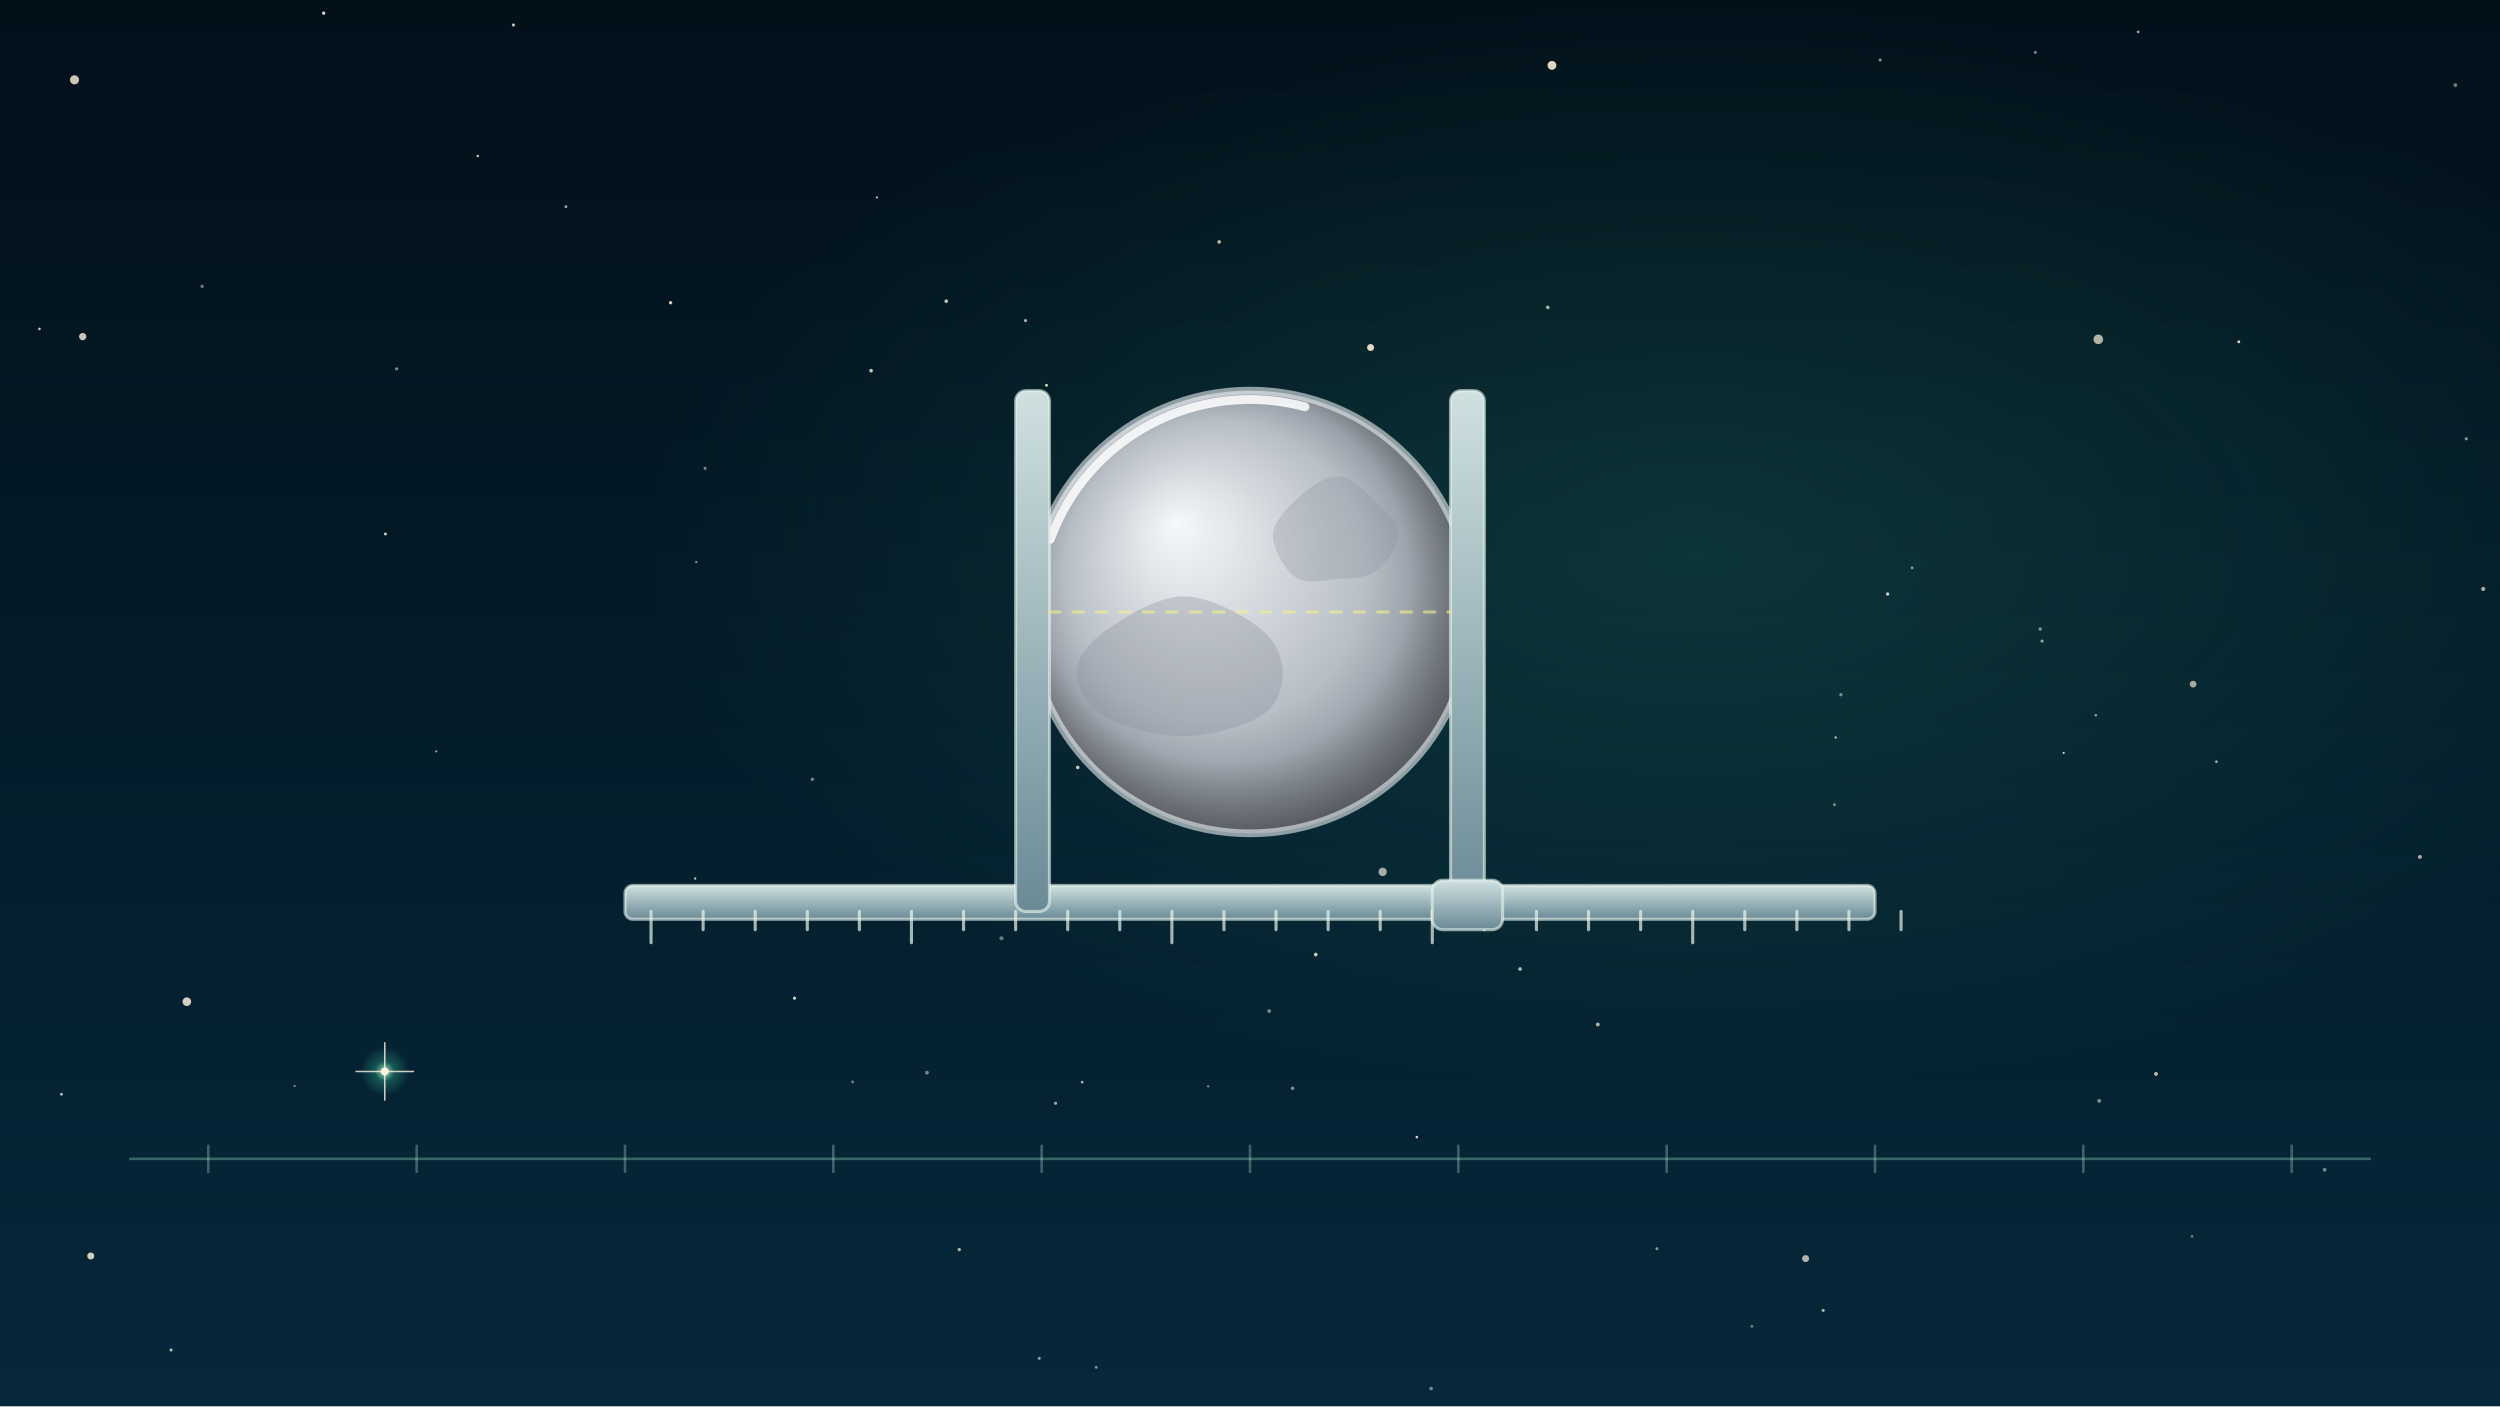
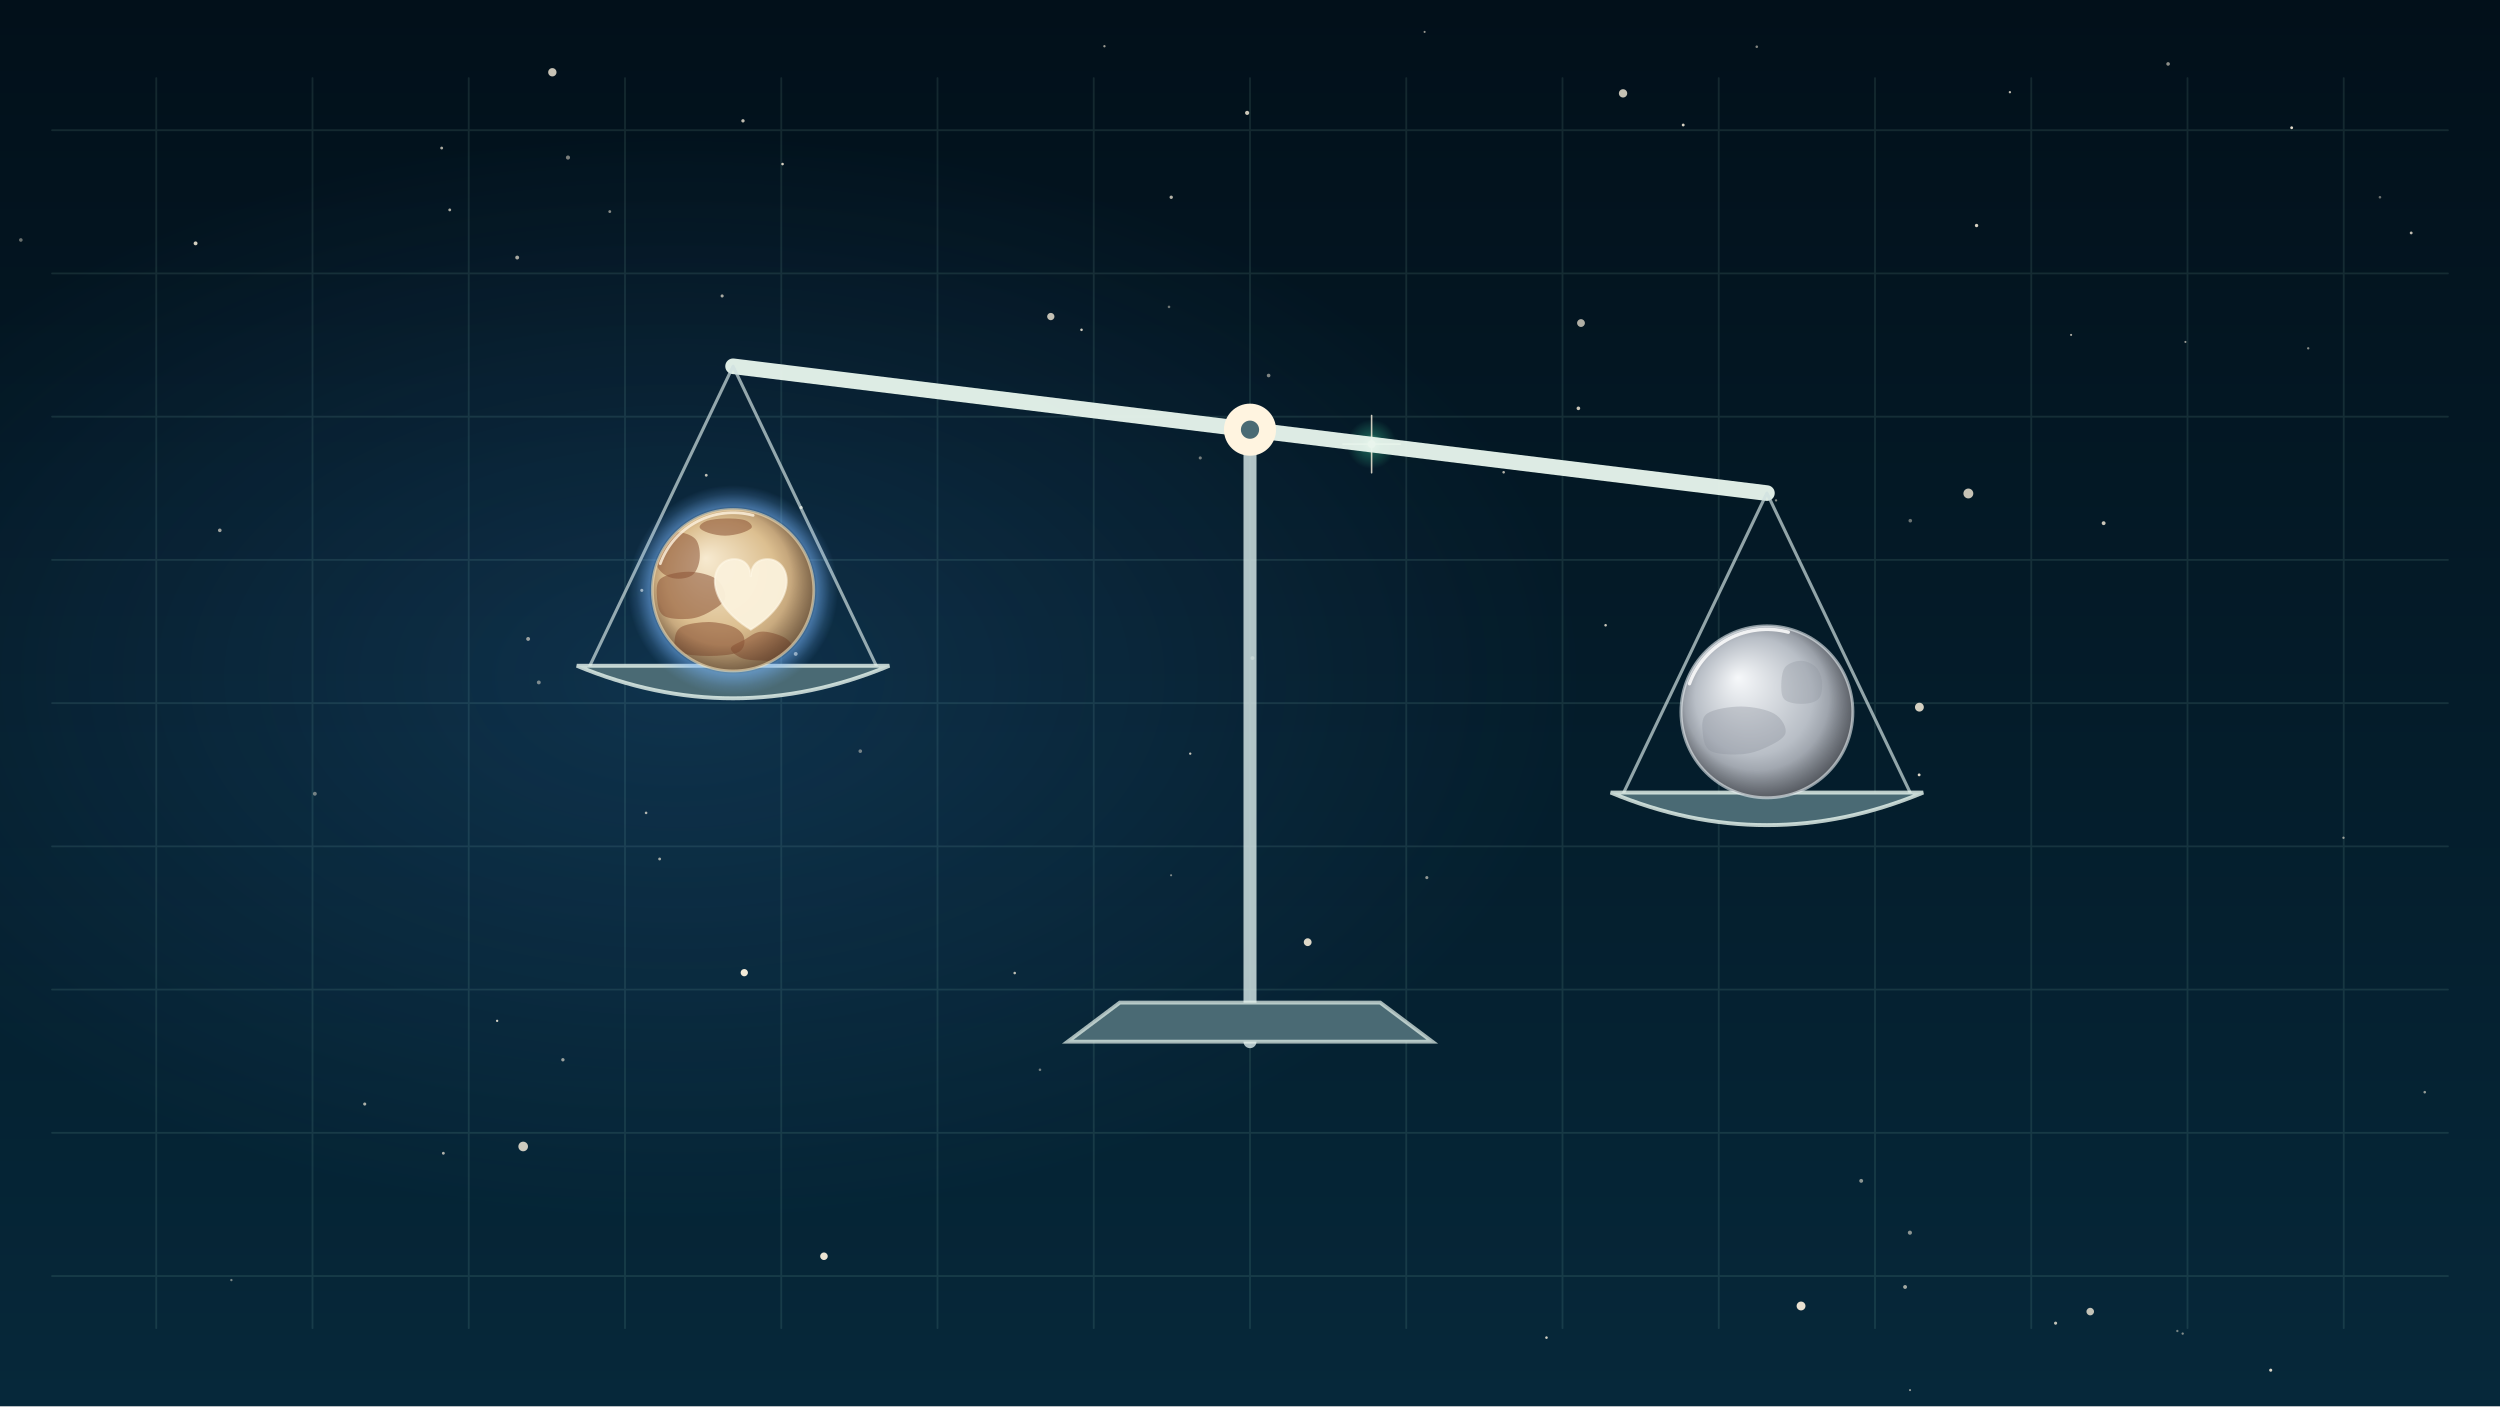
<svg xmlns="http://www.w3.org/2000/svg" viewBox="0 0 1920 1080" width="1920" height="1080">
  <defs>
-     <linearGradient id="u071l1" x1="0" y1="0" x2="0" y2="1">
+     <linearGradient id="u072l1" x1="0" y1="0" x2="0" y2="1">
      <stop offset="0" stop-color="#02101a" stop-opacity="1" />
      <stop offset="1" stop-color="#06283a" stop-opacity="1" />
    </linearGradient>
-     <radialGradient id="u071r2" cx="0.5" cy="0.5" r="0.5">
-       <stop offset="0" stop-color="#46f0b0" stop-opacity="0.13" />
-       <stop offset="0.55" stop-color="#46f0b0" stop-opacity="0.059" />
-       <stop offset="1" stop-color="#46f0b0" stop-opacity="0" />
+     <radialGradient id="u072r2" cx="0.5" cy="0.5" r="0.5">
+       <stop offset="0" stop-color="#4aa8ff" stop-opacity="0.16" />
+       <stop offset="0.55" stop-color="#4aa8ff" stop-opacity="0.072" />
+       <stop offset="1" stop-color="#4aa8ff" stop-opacity="0" />
    </radialGradient>
-     <radialGradient id="u071r3" cx="0.5" cy="0.5" r="0.5">
+     <radialGradient id="u072r3" cx="0.5" cy="0.5" r="0.5">
      <stop offset="0" stop-color="#fff4e0" stop-opacity="0.9" />
      <stop offset="0.4" stop-color="#46f0b0" stop-opacity="0.25" />
      <stop offset="1" stop-color="#46f0b0" stop-opacity="0" />
    </radialGradient>
-     <radialGradient id="u071r4" cx="0.5" cy="0.5" r="0.62" fx="0.33" fy="0.3">
+     <radialGradient id="u072r4" cx="0.5" cy="0.5" r="0.5">
+       <stop offset="0.72" stop-color="#7ab8ff" stop-opacity="0" />
+       <stop offset="0.8" stop-color="#7ab8ff" stop-opacity="0.5" />
+       <stop offset="0.92" stop-color="#7ab8ff" stop-opacity="0.15" />
+       <stop offset="1" stop-color="#7ab8ff" stop-opacity="0" />
+     </radialGradient>
+     <radialGradient id="u072r5" cx="0.5" cy="0.5" r="0.62" fx="0.33" fy="0.3">
+       <stop offset="0" stop-color="#f7ead0" stop-opacity="1" />
+       <stop offset="0.55" stop-color="#dcbf90" stop-opacity="1" />
+       <stop offset="1" stop-color="#8d6a4a" stop-opacity="1" />
+     </radialGradient>
+     <clipPath id="u072c6">
+       <circle cx="563" cy="453.3" r="62" />
+     </clipPath>
+     <radialGradient id="u072r7" cx="0.5" cy="0.5" r="0.7" fx="0.35" fy="0.3">
+       <stop offset="0" stop-color="#000" stop-opacity="0" />
+       <stop offset="0.6" stop-color="#000" stop-opacity="0" />
+       <stop offset="1" stop-color="#000" stop-opacity="0.6" />
+     </radialGradient>
+     <radialGradient id="u072r8" cx="0.5" cy="0.5" r="0.62" fx="0.33" fy="0.3">
      <stop offset="0" stop-color="#f6f8fa" stop-opacity="1" />
      <stop offset="0.55" stop-color="#b8bec6" stop-opacity="1" />
      <stop offset="1" stop-color="#585e68" stop-opacity="1" />
    </radialGradient>
-     <clipPath id="u071c5">
-       <circle cx="960" cy="470" r="170" />
+     <clipPath id="u072c9">
+       <circle cx="1357" cy="546.7" r="66" />
    </clipPath>
-     <radialGradient id="u071r6" cx="0.5" cy="0.5" r="0.7" fx="0.35" fy="0.3">
+     <radialGradient id="u072r10" cx="0.5" cy="0.5" r="0.7" fx="0.35" fy="0.3">
      <stop offset="0" stop-color="#000" stop-opacity="0" />
      <stop offset="0.6" stop-color="#000" stop-opacity="0" />
      <stop offset="1" stop-color="#000" stop-opacity="0.6" />
    </radialGradient>
-     <linearGradient id="u071l7" x1="0" y1="0" x2="0" y2="1">
-       <stop offset="0" stop-color="#cfe0e0" stop-opacity="1" />
-       <stop offset="1" stop-color="#6a8a96" stop-opacity="1" />
-     </linearGradient>
  </defs>
-   <rect id="bg-night-sky" width="1920" height="1080" fill="url(#u071l1)" />
-   <g id="bg-axis-ticks">
-     <path d="M100 890 L1820 890" fill="none" stroke="#b5ffe0" stroke-width="2" stroke-opacity="0.3" stroke-linecap="round" stroke-linejoin="round" />
-     <path d="M160 880 L160 900 M320 880 L320 900 M480 880 L480 900 M640 880 L640 900 M800 880 L800 900 M960 880 L960 900 M1120 880 L1120 900 M1280 880 L1280 900 M1440 880 L1440 900 M1600 880 L1600 900 M1760 880 L1760 900 " fill="none" stroke="#b5ffe0" stroke-width="2" stroke-opacity="0.3" stroke-linecap="round" stroke-linejoin="round" />
-     <g id="mv-drift-nebula-u071">
-       <ellipse cx="1300" cy="420" rx="800" ry="420" fill="url(#u071r2)" />
+   <rect id="bg-night-sky" width="1920" height="1080" fill="url(#u072l1)" />
+   <g id="bg-blueprint-grid">
+     <path d="M120 60 L120 1020 M240 60 L240 1020 M360 60 L360 1020 M480 60 L480 1020 M600 60 L600 1020 M720 60 L720 1020 M840 60 L840 1020 M960 60 L960 1020 M1080 60 L1080 1020 M1200 60 L1200 1020 M1320 60 L1320 1020 M1440 60 L1440 1020 M1560 60 L1560 1020 M1680 60 L1680 1020 M1800 60 L1800 1020 M40 100 L1880 100 M40 210 L1880 210 M40 320 L1880 320 M40 430 L1880 430 M40 540 L1880 540 M40 650 L1880 650 M40 760 L1880 760 M40 870 L1880 870 M40 980 L1880 980 " fill="none" stroke="#b5ffe0" stroke-width="1.4" stroke-opacity="0.1" stroke-linecap="round" stroke-linejoin="round" />
+     <g id="mv-drift-nebula-u072">
+       <ellipse cx="520" cy="520" rx="700" ry="420" fill="url(#u072r2)" />
    </g>
  </g>
  <g id="bg-stars-small">
-     <circle cx="827.7" cy="589.4" r="1.4" fill="#fff4e0" opacity="0.76" />
-     <circle cx="1400.2" cy="1006.4" r="1.2" fill="#fff4e0" opacity="0.69" />
-     <circle cx="1785.3" cy="898.4" r="1.4" fill="#fff4e0" opacity="0.49" />
-     <circle cx="623.9" cy="598.5" r="1.3" fill="#fff4e0" opacity="0.47" />
-     <circle cx="515" cy="232.5" r="1.3" fill="#fff4e0" opacity="0.83" />
-     <circle cx="1430.2" cy="696.2" r="1.1" fill="#fff4e0" opacity="0.64" />
-     <circle cx="798.1" cy="1043.2" r="1.2" fill="#fff4e0" opacity="0.56" />
-     <circle cx="736.7" cy="959.7" r="1.3" fill="#fff4e0" opacity="0.68" />
-     <circle cx="711.9" cy="823.8" r="1.5" fill="#fff4e0" opacity="0.45" />
-     <circle cx="803.7" cy="295.9" r="1.1" fill="#fff4e0" opacity="0.88" />
-     <circle cx="131.4" cy="1036.8" r="1.2" fill="#fff4e0" opacity="0.73" />
-     <circle cx="1568.3" cy="492.4" r="1.2" fill="#fff4e0" opacity="0.61" />
-     <circle cx="335" cy="577.1" r="0.8" fill="#fff4e0" opacity="0.69" />
-     <circle cx="1444" cy="46.1" r="1.2" fill="#fff4e0" opacity="0.52" />
-     <circle cx="1609.6" cy="549.3" r="1.0" fill="#fff4e0" opacity="0.57" />
-     <circle cx="1894.1" cy="337" r="1.2" fill="#fff4e0" opacity="0.55" />
-     <circle cx="1655.8" cy="824.8" r="1.5" fill="#fff4e0" opacity="0.74" />
-     <circle cx="1468.5" cy="436.1" r="1.1" fill="#fff4e0" opacity="0.54" />
-     <circle cx="155.2" cy="219.9" r="1.3" fill="#fff4e0" opacity="0.44" />
-     <circle cx="927.9" cy="834.3" r="0.9" fill="#fff4e0" opacity="0.51" />
-     <circle cx="1702.2" cy="585" r="1.0" fill="#fff4e0" opacity="0.71" />
-     <circle cx="726.7" cy="231.3" r="1.4" fill="#fff4e0" opacity="0.78" />
-     <circle cx="541.5" cy="359.7" r="1.2" fill="#fff4e0" opacity="0.50" />
-     <circle cx="1858.5" cy="658.1" r="1.5" fill="#fff4e0" opacity="0.67" />
-     <circle cx="841.9" cy="1050.1" r="1.1" fill="#fff4e0" opacity="0.52" />
-     <circle cx="366.9" cy="119.8" r="0.9" fill="#fff4e0" opacity="0.87" />
-     <circle cx="1566.9" cy="483.1" r="1.3" fill="#fff4e0" opacity="0.51" />
-     <circle cx="1612.2" cy="845.5" r="1.5" fill="#fff4e0" opacity="0.49" />
-     <circle cx="533.9" cy="674.7" r="0.9" fill="#fff4e0" opacity="0.79" />
-     <circle cx="1227.1" cy="786.8" r="1.5" fill="#fff4e0" opacity="0.69" />
-     <circle cx="296" cy="410.1" r="1.1" fill="#fff4e0" opacity="0.85" />
-     <circle cx="1099.1" cy="1066.4" r="1.4" fill="#fff4e0" opacity="0.47" />
-     <circle cx="1167.4" cy="744.2" r="1.4" fill="#fff4e0" opacity="0.72" />
-     <circle cx="1409.8" cy="566.4" r="0.9" fill="#fff4e0" opacity="0.79" />
-     <circle cx="992.7" cy="835.8" r="1.4" fill="#fff4e0" opacity="0.49" />
-     <circle cx="1449.7" cy="456.2" r="1.3" fill="#fff4e0" opacity="0.80" />
-     <circle cx="654.8" cy="830.9" r="1.1" fill="#fff4e0" opacity="0.43" />
-     <circle cx="787.6" cy="246.2" r="1.2" fill="#fff4e0" opacity="0.69" />
-     <circle cx="974.7" cy="776.5" r="1.5" fill="#fff4e0" opacity="0.46" />
-     <circle cx="810.7" cy="847.3" r="1.2" fill="#fff4e0" opacity="0.65" />
-     <circle cx="936.3" cy="185.8" r="1.4" fill="#fff4e0" opacity="0.73" />
-     <circle cx="1642.1" cy="24.5" r="1.0" fill="#fff4e0" opacity="0.70" />
-     <circle cx="1413.8" cy="533.5" r="1.3" fill="#fff4e0" opacity="0.46" />
-     <circle cx="1120.5" cy="320.7" r="1.2" fill="#fff4e0" opacity="0.61" />
-     <circle cx="434.6" cy="158.7" r="1.1" fill="#fff4e0" opacity="0.65" />
-     <circle cx="1088.1" cy="873.3" r="1.0" fill="#fff4e0" opacity="0.89" />
-     <circle cx="248.6" cy="10.1" r="1.3" fill="#fff4e0" opacity="0.84" />
-     <circle cx="673.5" cy="151.6" r="0.9" fill="#fff4e0" opacity="0.69" />
-     <circle cx="1907.1" cy="452.3" r="1.6" fill="#fff4e0" opacity="0.66" />
-     <circle cx="47.2" cy="840.4" r="1.1" fill="#fff4e0" opacity="0.76" />
-     <circle cx="226.3" cy="834" r="0.9" fill="#fff4e0" opacity="0.48" />
-     <circle cx="1885.7" cy="65.4" r="1.5" fill="#fff4e0" opacity="0.43" />
-     <circle cx="610.2" cy="766.6" r="1.2" fill="#fff4e0" opacity="0.86" />
-     <circle cx="769.1" cy="720.6" r="1.6" fill="#fff4e0" opacity="0.41" />
-     <circle cx="304.6" cy="283.3" r="1.2" fill="#fff4e0" opacity="0.52" />
-     <circle cx="1719.4" cy="262.5" r="1.1" fill="#fff4e0" opacity="0.90" />
-     <circle cx="1408.9" cy="618" r="1.1" fill="#fff4e0" opacity="0.51" />
-     <circle cx="1188.7" cy="236.1" r="1.4" fill="#fff4e0" opacity="0.67" />
-     <circle cx="30.3" cy="252.6" r="1.0" fill="#fff4e0" opacity="0.81" />
-     <circle cx="1345.5" cy="1018.6" r="1.1" fill="#fff4e0" opacity="0.45" />
-     <circle cx="831.1" cy="831.1" r="1.0" fill="#fff4e0" opacity="0.74" />
-     <circle cx="910.5" cy="684.8" r="1.1" fill="#fff4e0" opacity="0.41" />
-     <circle cx="1683.5" cy="949.5" r="1.0" fill="#fff4e0" opacity="0.45" />
-     <circle cx="669" cy="284.7" r="1.4" fill="#fff4e0" opacity="0.79" />
-     <circle cx="1010.5" cy="733.1" r="1.4" fill="#fff4e0" opacity="0.82" />
-     <circle cx="1272.5" cy="959" r="1.1" fill="#fff4e0" opacity="0.58" />
-     <circle cx="394.3" cy="19.2" r="1.2" fill="#fff4e0" opacity="0.79" />
-     <circle cx="1563.2" cy="40.2" r="1.2" fill="#fff4e0" opacity="0.48" />
-     <circle cx="534.7" cy="431.7" r="0.9" fill="#fff4e0" opacity="0.52" />
-     <circle cx="1584.9" cy="578.2" r="0.8" fill="#fff4e0" opacity="0.89" />
+     <circle cx="830.6" cy="253.3" r="1.0" fill="#fff4e0" opacity="0.81" />
+     <circle cx="16" cy="184.3" r="1.4" fill="#fff4e0" opacity="0.41" />
+     <circle cx="611.1" cy="502.2" r="1.5" fill="#fff4e0" opacity="0.62" />
+     <circle cx="492.9" cy="453.4" r="1.2" fill="#fff4e0" opacity="0.66" />
+     <circle cx="1799.8" cy="643.4" r="0.9" fill="#fff4e0" opacity="0.58" />
+     <circle cx="436.2" cy="121" r="1.6" fill="#fff4e0" opacity="0.48" />
+     <circle cx="1743.9" cy="1052.3" r="1.2" fill="#fff4e0" opacity="0.85" />
+     <circle cx="1466.9" cy="1067.6" r="0.8" fill="#fff4e0" opacity="0.58" />
+     <circle cx="1095.8" cy="674" r="1.2" fill="#fff4e0" opacity="0.56" />
+     <circle cx="1463.1" cy="988.4" r="1.5" fill="#fff4e0" opacity="0.63" />
+     <circle cx="340.5" cy="885.7" r="1.1" fill="#fff4e0" opacity="0.69" />
+     <circle cx="798.7" cy="821.6" r="1.0" fill="#fff4e0" opacity="0.43" />
+     <circle cx="554.6" cy="227.3" r="1.2" fill="#fff4e0" opacity="0.66" />
+     <circle cx="1676.3" cy="1024.2" r="0.9" fill="#fff4e0" opacity="0.50" />
+     <circle cx="1678.4" cy="262.6" r="0.8" fill="#fff4e0" opacity="0.60" />
+     <circle cx="974.3" cy="288.4" r="1.4" fill="#fff4e0" opacity="0.50" />
+     <circle cx="1772.7" cy="267.5" r="0.9" fill="#fff4e0" opacity="0.53" />
+     <circle cx="1672.2" cy="1022.2" r="0.9" fill="#fff4e0" opacity="0.45" />
+     <circle cx="570.6" cy="92.8" r="1.3" fill="#fff4e0" opacity="0.75" />
+     <circle cx="1518" cy="173.2" r="1.3" fill="#fff4e0" opacity="0.84" />
+     <circle cx="1187.7" cy="1027.3" r="1.0" fill="#fff4e0" opacity="0.82" />
+     <circle cx="899.5" cy="151.5" r="1.3" fill="#fff4e0" opacity="0.71" />
+     <circle cx="1364" cy="384.3" r="0.9" fill="#fff4e0" opacity="0.52" />
+     <circle cx="899.4" cy="672.2" r="0.8" fill="#fff4e0" opacity="0.49" />
+     <circle cx="601" cy="126" r="1.0" fill="#fff4e0" opacity="0.84" />
+     <circle cx="615.2" cy="389.8" r="1.2" fill="#fff4e0" opacity="0.88" />
+     <circle cx="432.3" cy="813.9" r="1.3" fill="#fff4e0" opacity="0.60" />
+     <circle cx="506.6" cy="659.7" r="1.1" fill="#fff4e0" opacity="0.64" />
+     <circle cx="1429.4" cy="906.9" r="1.5" fill="#fff4e0" opacity="0.54" />
+     <circle cx="1233.1" cy="480.2" r="1.0" fill="#fff4e0" opacity="0.78" />
+     <circle cx="1154.8" cy="362.7" r="1.0" fill="#fff4e0" opacity="0.70" />
+     <circle cx="779.3" cy="747.3" r="1.0" fill="#fff4e0" opacity="0.74" />
+     <circle cx="381.8" cy="784" r="0.9" fill="#fff4e0" opacity="0.83" />
+     <circle cx="914.1" cy="578.8" r="0.9" fill="#fff4e0" opacity="0.77" />
+     <circle cx="961.9" cy="505.4" r="1.5" fill="#fff4e0" opacity="0.53" />
+     <circle cx="413.8" cy="524.1" r="1.5" fill="#fff4e0" opacity="0.47" />
+     <circle cx="339.2" cy="113.7" r="1.1" fill="#fff4e0" opacity="0.67" />
+     <circle cx="1851.8" cy="178.9" r="1.1" fill="#fff4e0" opacity="0.75" />
+     <circle cx="1094.1" cy="24.5" r="0.8" fill="#fff4e0" opacity="0.59" />
+     <circle cx="1760" cy="98.1" r="1.1" fill="#fff4e0" opacity="0.89" />
+     <circle cx="1615.6" cy="401.8" r="1.5" fill="#fff4e0" opacity="0.79" />
+     <circle cx="405.6" cy="490.7" r="1.5" fill="#fff4e0" opacity="0.59" />
+     <circle cx="1212.2" cy="313.6" r="1.4" fill="#fff4e0" opacity="0.79" />
+     <circle cx="1827.8" cy="151.5" r="1.0" fill="#fff4e0" opacity="0.42" />
+     <circle cx="1467.1" cy="399.9" r="1.4" fill="#fff4e0" opacity="0.41" />
+     <circle cx="150.2" cy="186.9" r="1.5" fill="#fff4e0" opacity="0.83" />
+     <circle cx="957.8" cy="86.7" r="1.6" fill="#fff4e0" opacity="0.80" />
+     <circle cx="1292.7" cy="96" r="1.1" fill="#fff4e0" opacity="0.84" />
+     <circle cx="1578.7" cy="1016.2" r="1.2" fill="#fff4e0" opacity="0.76" />
+     <circle cx="921.8" cy="351.7" r="1.2" fill="#fff4e0" opacity="0.45" />
+     <circle cx="1473.9" cy="595.1" r="1.1" fill="#fff4e0" opacity="0.87" />
+     <circle cx="1466.8" cy="946.7" r="1.6" fill="#fff4e0" opacity="0.54" />
+     <circle cx="848.2" cy="35.5" r="0.9" fill="#fff4e0" opacity="0.61" />
+     <circle cx="1349.2" cy="35.9" r="1.0" fill="#fff4e0" opacity="0.50" />
+     <circle cx="345.4" cy="161.2" r="1.1" fill="#fff4e0" opacity="0.67" />
+     <circle cx="660.7" cy="576.9" r="1.4" fill="#fff4e0" opacity="0.43" />
+     <circle cx="241.8" cy="609.6" r="1.5" fill="#fff4e0" opacity="0.43" />
+     <circle cx="468.3" cy="162.5" r="1.1" fill="#fff4e0" opacity="0.52" />
+     <circle cx="897.8" cy="235.7" r="1.0" fill="#fff4e0" opacity="0.42" />
+     <circle cx="1665.1" cy="49.1" r="1.4" fill="#fff4e0" opacity="0.55" />
+     <circle cx="1590.6" cy="257.2" r="0.8" fill="#fff4e0" opacity="0.70" />
+     <circle cx="1543.6" cy="70.8" r="0.9" fill="#fff4e0" opacity="0.75" />
+     <circle cx="280.1" cy="847.9" r="1.2" fill="#fff4e0" opacity="0.67" />
+     <circle cx="569.6" cy="531.2" r="1.2" fill="#fff4e0" opacity="0.77" />
+     <circle cx="397.2" cy="197.8" r="1.5" fill="#fff4e0" opacity="0.65" />
+     <circle cx="1862.2" cy="838.8" r="1.0" fill="#fff4e0" opacity="0.58" />
+     <circle cx="542.4" cy="365" r="1.1" fill="#fff4e0" opacity="0.75" />
+     <circle cx="168.8" cy="407.3" r="1.4" fill="#fff4e0" opacity="0.62" />
+     <circle cx="177.7" cy="983.1" r="0.9" fill="#fff4e0" opacity="0.46" />
+     <circle cx="496.2" cy="624.3" r="1.0" fill="#fff4e0" opacity="0.69" />
  </g>
  <g id="mv-glint-s1">
-     <circle cx="999.2" cy="523" r="2.9" fill="#fff4e0" opacity="0.65" />
-     <circle cx="878" cy="432.4" r="3.1" fill="#fff4e0" opacity="0.76" />
-     <circle cx="69.7" cy="964.6" r="2.7" fill="#fff4e0" opacity="0.82" />
-     <circle cx="143.5" cy="769.3" r="3.3" fill="#fff4e0" opacity="0.83" />
+     <circle cx="1004.3" cy="723.6" r="3.0" fill="#fff4e0" opacity="0.86" />
+     <circle cx="1383.2" cy="1003" r="3.4" fill="#fff4e0" opacity="0.91" />
+     <circle cx="807" cy="243.1" r="2.8" fill="#fff4e0" opacity="0.76" />
+     <circle cx="424.2" cy="55.5" r="3.2" fill="#fff4e0" opacity="0.78" />
  </g>
  <g id="mv-glint-s2">
-     <circle cx="1061.9" cy="669.6" r="3.2" fill="#fff4e0" opacity="0.65" />
-     <circle cx="1611.5" cy="260.6" r="3.7" fill="#fff4e0" opacity="0.69" />
-     <circle cx="1386.7" cy="966.6" r="2.7" fill="#fff4e0" opacity="0.68" />
-     <circle cx="63.5" cy="258.5" r="2.8" fill="#fff4e0" opacity="0.79" />
+     <circle cx="571.6" cy="747" r="2.8" fill="#fff4e0" opacity="0.95" />
+     <circle cx="1474.1" cy="543.1" r="3.4" fill="#fff4e0" opacity="0.83" />
+     <circle cx="401.8" cy="880.5" r="3.7" fill="#fff4e0" opacity="0.80" />
+     <circle cx="1511.7" cy="379" r="3.8" fill="#fff4e0" opacity="0.77" />
  </g>
  <g id="mv-glint-s3">
-     <circle cx="57.2" cy="61.3" r="3.5" fill="#fff4e0" opacity="0.79" />
-     <circle cx="1052.6" cy="266.9" r="2.7" fill="#fff4e0" opacity="0.87" />
-     <circle cx="1684.3" cy="525.4" r="2.6" fill="#fff4e0" opacity="0.64" />
-     <circle cx="1191.9" cy="50.2" r="3.4" fill="#fff4e0" opacity="0.86" />
+     <circle cx="1605.3" cy="1007.3" r="2.9" fill="#fff4e0" opacity="0.76" />
+     <circle cx="1214.2" cy="248.1" r="3.0" fill="#fff4e0" opacity="0.69" />
+     <circle cx="632.8" cy="964.8" r="2.9" fill="#fff4e0" opacity="0.92" />
+     <circle cx="1246.5" cy="71.7" r="3.2" fill="#fff4e0" opacity="0.77" />
  </g>
  <g id="bg-stars-flare">
-     <circle cx="295.5" cy="822.9" r="19" fill="url(#u071r3)" fill-opacity="1" />
-     <path d="M273.5 822.9 L317.5 822.9 M295.5 800.9 L295.5 844.9" fill="none" stroke="#fff4e0" stroke-width="1.2" stroke-opacity="0.8" stroke-linecap="round" stroke-linejoin="round" />
-     <circle cx="295.5" cy="822.9" r="3" fill="#fff4e0" fill-opacity="1" />
+     <circle cx="1053.4" cy="341.1" r="19" fill="url(#u072r3)" fill-opacity="1" />
+     <path d="M1031.4 341.1 L1075.4 341.1 M1053.4 319.1 L1053.4 363.1" fill="none" stroke="#fff4e0" stroke-width="1.2" stroke-opacity="0.8" stroke-linecap="round" stroke-linejoin="round" />
+     <circle cx="1053.4" cy="341.1" r="3" fill="#fff4e0" fill-opacity="1" />
  </g>
-   <g id="mv-core-glide-eris-planet">
-     <circle cx="960" cy="470" r="170" fill="url(#u071r4)" fill-opacity="1" />
-     <g clip-path="url(#u071c5)">
-       <path d="M984.9 512.5 C985.9 523.9 983.2 539.6 970.6 548.4 C957.9 557.2 929.7 565.3 909 565.4 C888.3 565.5 859.9 557.9 846.2 549.1 C832.6 540.3 825.8 523.9 827.1 512.5 C828.5 501.1 840.7 489.7 854.4 480.6 C868 471.6 890.6 458.1 909 458 C927.4 457.9 951.9 471 964.5 480.1 C977.2 489.2 983.9 501.1 984.9 512.5 Z" fill="#8a909a" fill-opacity="0.35" />
-       <path d="M1074.1 410.5 C1074.4 419.7 1063.9 433.1 1056.2 438.7 C1048.6 444.4 1038.2 443.8 1028 444.6 C1017.8 445.4 1003.5 449.1 995.1 443.4 C986.7 437.7 977 420.9 977.6 410.5 C978.1 400.1 990.1 388.4 998.5 381 C1006.9 373.6 1018.6 365.4 1028 365.8 C1037.4 366.3 1047 376.4 1054.7 383.8 C1062.4 391.2 1073.8 401.3 1074.1 410.5 Z" fill="#8a909a" fill-opacity="0.3" />
+   <g id="scale-stand">
+     <path d="M960 330 L960 800" fill="none" stroke="#cfe0e0" stroke-width="10" stroke-opacity="0.85" stroke-linecap="round" stroke-linejoin="round" />
+     <path d="M820 800 L1100 800 L1060 770 L860 770 Z" fill="#4a6a74" fill-opacity="1" stroke="#e8f6ee" stroke-width="3" stroke-opacity=".7" />
+   </g>
+   <g id="mv-tilt-balance-scale" data-pivot="960 330">
+     <path d="M563.0 281.3 L1357.0 378.7" fill="none" stroke="#e8f6ee" stroke-width="12" stroke-opacity="0.95" stroke-linecap="round" stroke-linejoin="round" />
+     <circle cx="960" cy="330" r="20" fill="#fff4e0" fill-opacity="1" />
+     <circle cx="960" cy="330" r="7" fill="#4a6a74" fill-opacity="1" />
+     <g id="pluto-pan" data-hang="563 281">
+       <path d="M563.0 281.3 L453.0 511.3 M563.0 281.3 L673.0 511.3" fill="none" stroke="#cfe0e0" stroke-width="2.4" stroke-opacity="0.7" stroke-linecap="round" stroke-linejoin="round" />
+       <path d="M443.0 511.3 Q563.0 561.3 683.0 511.3 Z" fill="#4a6a74" fill-opacity="1" stroke="#e8f6ee" stroke-width="3" stroke-opacity=".8" />
+       <circle cx="563" cy="453.3" r="80.6" fill="url(#u072r4)" fill-opacity="1" />
+       <circle cx="563" cy="453.3" r="62" fill="url(#u072r5)" fill-opacity="1" />
+       <g clip-path="url(#u072c6)">
+         <path d="M556.8 459.5 C555.9 463.7 549 467.6 544.3 470.3 C539.7 472.9 534.7 474.8 528.9 475.3 C523.1 475.7 513.7 475.5 509.7 472.9 C505.7 470.3 505 464.2 504.6 459.5 C504.3 454.7 503.4 447.8 507.4 444.4 C511.5 441 521.8 439.1 528.9 439.1 C536 439.2 545.3 441.3 550 444.7 C554.6 448.1 557.8 455.2 556.8 459.5 Z" fill="#8a5236" fill-opacity="0.55" />
+         <path d="M571.6 490.5 C572.2 493.7 571.5 498.6 567 500.9 C562.4 503.1 551.9 503.8 544.4 503.8 C536.9 503.8 526.2 503.1 521.8 500.9 C517.4 498.6 517.8 493.8 518.2 490.5 C518.6 487.2 519.7 483.2 524 481.1 C528.4 479 537.8 477.7 544.4 477.7 C551 477.8 559.1 479.5 563.6 481.6 C568.2 483.7 571.1 487.2 571.6 490.5 Z" fill="#8a5236" fill-opacity="0.55" />
+         <path d="M537.4 428.5 C537.1 433 535.2 438.5 532.3 441.2 C529.3 443.8 523.6 444.7 519.6 444.4 C515.6 444.2 511.2 442.4 508.3 439.7 C505.4 437.1 502.9 432.7 502.4 428.5 C501.9 424.2 502.5 417.6 505.4 414.3 C508.3 411 514.8 408.7 519.6 408.7 C524.4 408.6 531.1 410.7 534.1 414 C537 417.3 537.7 423.9 537.4 428.5 Z" fill="#8a5236" fill-opacity="0.55" />
+         <path d="M609 497.9 C609.1 500.8 606.5 505.2 602.5 506.8 C598.4 508.3 590.2 507.5 584.7 507.3 C579.2 507.1 573.5 507 569.6 505.4 C565.7 503.9 560.9 500.2 561.3 497.9 C561.6 495.5 567.7 493.5 571.6 491.4 C575.5 489.2 579.6 485.4 584.7 485.1 C589.7 484.7 597.8 487.2 601.9 489.3 C605.9 491.4 608.9 495 609 497.9 Z" fill="#8a5236" fill-opacity="0.55" />
+         <path d="M577.4 404.9 C576.9 406.5 572.7 408.3 569.3 409.4 C565.9 410.4 560.9 411.4 556.8 411.4 C552.6 411.4 547.6 410.4 544.3 409.3 C541.1 408.3 537.5 406.5 537.3 404.9 C537 403.3 539.8 401.1 543 400 C546.3 398.9 551.9 398.3 556.8 398.2 C561.6 398.1 568.6 398.3 572 399.5 C575.4 400.6 577.8 403.2 577.4 404.9 Z" fill="#8a5236" fill-opacity="0.55" />
+         <path d="M576.6 483.6 C537.6 459.3 546.3 429.4 563.8 429.4 C572 429.4 576.6 434.9 576.6 443.2 C576.6 434.9 581.2 429.4 589.5 429.4 C606.9 429.4 615.6 459.3 576.6 483.6 Z" fill="#fbf2dc" fill-opacity="0.95" stroke="#fff8e8" stroke-width="1.5" stroke-opacity=".6" />
+       </g>
+       <circle cx="563" cy="453.3" r="62" fill="url(#u072r7)" fill-opacity="1" />
+       <path d="M507.1 432.9 A59.5 59.5 0 0 1 578.4 395.8" fill="none" stroke="#fff4e0" stroke-width="2.17" stroke-opacity="0.8" stroke-linecap="round" stroke-linejoin="round" />
+       <circle cx="563" cy="453.3" r="62" fill="none" fill-opacity="1" stroke="#f2dfb8" stroke-width="2.17" stroke-opacity="0.6" />
    </g>
-     <circle cx="960" cy="470" r="170" fill="url(#u071r6)" fill-opacity="1" />
-     <path d="M806.6 414.2 A163.2 163.2 0 0 1 1002.2 312.4" fill="none" stroke="#fff" stroke-width="6.8" stroke-opacity="0.85" stroke-linecap="round" stroke-linejoin="round" />
-     <circle cx="960" cy="470" r="170" fill="none" fill-opacity="1" stroke="#e8eef2" stroke-width="5.95" stroke-opacity="0.6" />
-   </g>
-   <g id="caliper-ruler-bar">
-     <rect x="480" y="680" width="960" height="26" rx="6" fill="url(#u071l7)" fill-opacity="1" stroke="#e8f6ee" stroke-width="2.4" stroke-opacity="0.6" />
-     <path d="M500 700 L500 724" fill="none" stroke="#e8f6ee" stroke-width="2.4" stroke-opacity="0.7" stroke-linecap="round" stroke-linejoin="round" />
-     <path d="M540 700 L540 714" fill="none" stroke="#e8f6ee" stroke-width="2.4" stroke-opacity="0.7" stroke-linecap="round" stroke-linejoin="round" />
-     <path d="M580 700 L580 714" fill="none" stroke="#e8f6ee" stroke-width="2.4" stroke-opacity="0.7" stroke-linecap="round" stroke-linejoin="round" />
-     <path d="M620 700 L620 714" fill="none" stroke="#e8f6ee" stroke-width="2.4" stroke-opacity="0.7" stroke-linecap="round" stroke-linejoin="round" />
-     <path d="M660 700 L660 714" fill="none" stroke="#e8f6ee" stroke-width="2.4" stroke-opacity="0.7" stroke-linecap="round" stroke-linejoin="round" />
-     <path d="M700 700 L700 724" fill="none" stroke="#e8f6ee" stroke-width="2.4" stroke-opacity="0.7" stroke-linecap="round" stroke-linejoin="round" />
-     <path d="M740 700 L740 714" fill="none" stroke="#e8f6ee" stroke-width="2.4" stroke-opacity="0.7" stroke-linecap="round" stroke-linejoin="round" />
-     <path d="M780 700 L780 714" fill="none" stroke="#e8f6ee" stroke-width="2.4" stroke-opacity="0.7" stroke-linecap="round" stroke-linejoin="round" />
-     <path d="M820 700 L820 714" fill="none" stroke="#e8f6ee" stroke-width="2.4" stroke-opacity="0.7" stroke-linecap="round" stroke-linejoin="round" />
-     <path d="M860 700 L860 714" fill="none" stroke="#e8f6ee" stroke-width="2.4" stroke-opacity="0.7" stroke-linecap="round" stroke-linejoin="round" />
-     <path d="M900 700 L900 724" fill="none" stroke="#e8f6ee" stroke-width="2.4" stroke-opacity="0.7" stroke-linecap="round" stroke-linejoin="round" />
-     <path d="M940 700 L940 714" fill="none" stroke="#e8f6ee" stroke-width="2.4" stroke-opacity="0.7" stroke-linecap="round" stroke-linejoin="round" />
-     <path d="M980 700 L980 714" fill="none" stroke="#e8f6ee" stroke-width="2.4" stroke-opacity="0.7" stroke-linecap="round" stroke-linejoin="round" />
-     <path d="M1020 700 L1020 714" fill="none" stroke="#e8f6ee" stroke-width="2.4" stroke-opacity="0.7" stroke-linecap="round" stroke-linejoin="round" />
-     <path d="M1060 700 L1060 714" fill="none" stroke="#e8f6ee" stroke-width="2.4" stroke-opacity="0.7" stroke-linecap="round" stroke-linejoin="round" />
-     <path d="M1100 700 L1100 724" fill="none" stroke="#e8f6ee" stroke-width="2.4" stroke-opacity="0.7" stroke-linecap="round" stroke-linejoin="round" />
-     <path d="M1140 700 L1140 714" fill="none" stroke="#e8f6ee" stroke-width="2.4" stroke-opacity="0.7" stroke-linecap="round" stroke-linejoin="round" />
-     <path d="M1180 700 L1180 714" fill="none" stroke="#e8f6ee" stroke-width="2.4" stroke-opacity="0.7" stroke-linecap="round" stroke-linejoin="round" />
-     <path d="M1220 700 L1220 714" fill="none" stroke="#e8f6ee" stroke-width="2.4" stroke-opacity="0.7" stroke-linecap="round" stroke-linejoin="round" />
-     <path d="M1260 700 L1260 714" fill="none" stroke="#e8f6ee" stroke-width="2.4" stroke-opacity="0.7" stroke-linecap="round" stroke-linejoin="round" />
-     <path d="M1300 700 L1300 724" fill="none" stroke="#e8f6ee" stroke-width="2.4" stroke-opacity="0.7" stroke-linecap="round" stroke-linejoin="round" />
-     <path d="M1340 700 L1340 714" fill="none" stroke="#e8f6ee" stroke-width="2.4" stroke-opacity="0.7" stroke-linecap="round" stroke-linejoin="round" />
-     <path d="M1380 700 L1380 714" fill="none" stroke="#e8f6ee" stroke-width="2.4" stroke-opacity="0.7" stroke-linecap="round" stroke-linejoin="round" />
-     <path d="M1420 700 L1420 714" fill="none" stroke="#e8f6ee" stroke-width="2.4" stroke-opacity="0.7" stroke-linecap="round" stroke-linejoin="round" />
-     <path d="M1460 700 L1460 714" fill="none" stroke="#e8f6ee" stroke-width="2.4" stroke-opacity="0.7" stroke-linecap="round" stroke-linejoin="round" />
-     <rect x="780" y="300" width="26" height="400" rx="8" fill="url(#u071l7)" fill-opacity="1" stroke="#e8f6ee" stroke-width="2.4" stroke-opacity="0.6" />
-   </g>
-   <g id="mv-slide-caliper-jaw" data-dx="300" data-dy="0" data-dur="1.2" data-delay="0.5">
-     <rect x="1114" y="300" width="26" height="400" rx="8" fill="url(#u071l7)" fill-opacity="1" stroke="#e8f6ee" stroke-width="2.4" stroke-opacity="0.6" />
-     <rect x="1100" y="676" width="54" height="38" rx="8" fill="url(#u071l7)" fill-opacity="1" stroke="#e8f6ee" stroke-width="2.4" stroke-opacity="0.6" />
-   </g>
-   <g id="width-dash-guide">
-     <path d="M806 470 L1114 470" fill="none" stroke="#f2f08a" stroke-width="2.4" stroke-opacity="0.6" stroke-linecap="round" stroke-linejoin="round" stroke-dasharray="8 10" />
+     <g id="eris-pan" data-hang="1357 379">
+       <path d="M1357.0 378.7 L1247.0 608.7 M1357.0 378.7 L1467.0 608.7" fill="none" stroke="#cfe0e0" stroke-width="2.4" stroke-opacity="0.7" stroke-linecap="round" stroke-linejoin="round" />
+       <path d="M1237.0 608.7 Q1357.0 658.7 1477.0 608.7 Z" fill="#4a6a74" fill-opacity="1" stroke="#e8f6ee" stroke-width="3" stroke-opacity=".8" />
+       <circle cx="1357" cy="546.7" r="66" fill="url(#u072r8)" fill-opacity="1" />
+       <g clip-path="url(#u072c9)">
+         <path d="M1371.2 563.2 C1370.1 567.6 1361.7 571.5 1356 574.2 C1350.3 576.9 1344.2 578.8 1337.2 579.3 C1330.2 579.7 1318.8 579.5 1313.9 576.9 C1309 574.2 1308.2 568.1 1307.7 563.2 C1307.3 558.4 1306.2 551.4 1311.1 548 C1316 544.6 1328.6 542.6 1337.2 542.6 C1345.8 542.7 1357.2 544.8 1362.9 548.3 C1368.6 551.7 1372.4 558.9 1371.2 563.2 Z" fill="#8a909a" fill-opacity="0.35" />
+         <path d="M1399.4 523.6 C1399.7 527.7 1399.3 534 1396.6 536.8 C1394 539.7 1387.8 540.6 1383.4 540.6 C1379 540.6 1372.8 539.7 1370.2 536.9 C1367.7 534 1367.9 527.8 1368.1 523.6 C1368.3 519.5 1369 514.4 1371.5 511.8 C1374.1 509.1 1379.6 507.4 1383.4 507.5 C1387.3 507.6 1392 509.7 1394.7 512.4 C1397.3 515.1 1399 519.6 1399.4 523.6 Z" fill="#8a909a" fill-opacity="0.3" />
+       </g>
+       <circle cx="1357" cy="546.7" r="66" fill="url(#u072r10)" fill-opacity="1" />
+       <path d="M1297.5 525.1 A63.4 63.4 0 0 1 1373.4 485.5" fill="none" stroke="#fff" stroke-width="2.64" stroke-opacity="0.85" stroke-linecap="round" stroke-linejoin="round" />
+       <circle cx="1357" cy="546.7" r="66" fill="none" fill-opacity="1" stroke="#e8eef2" stroke-width="2.31" stroke-opacity="0.6" />
+     </g>
  </g>
</svg>
